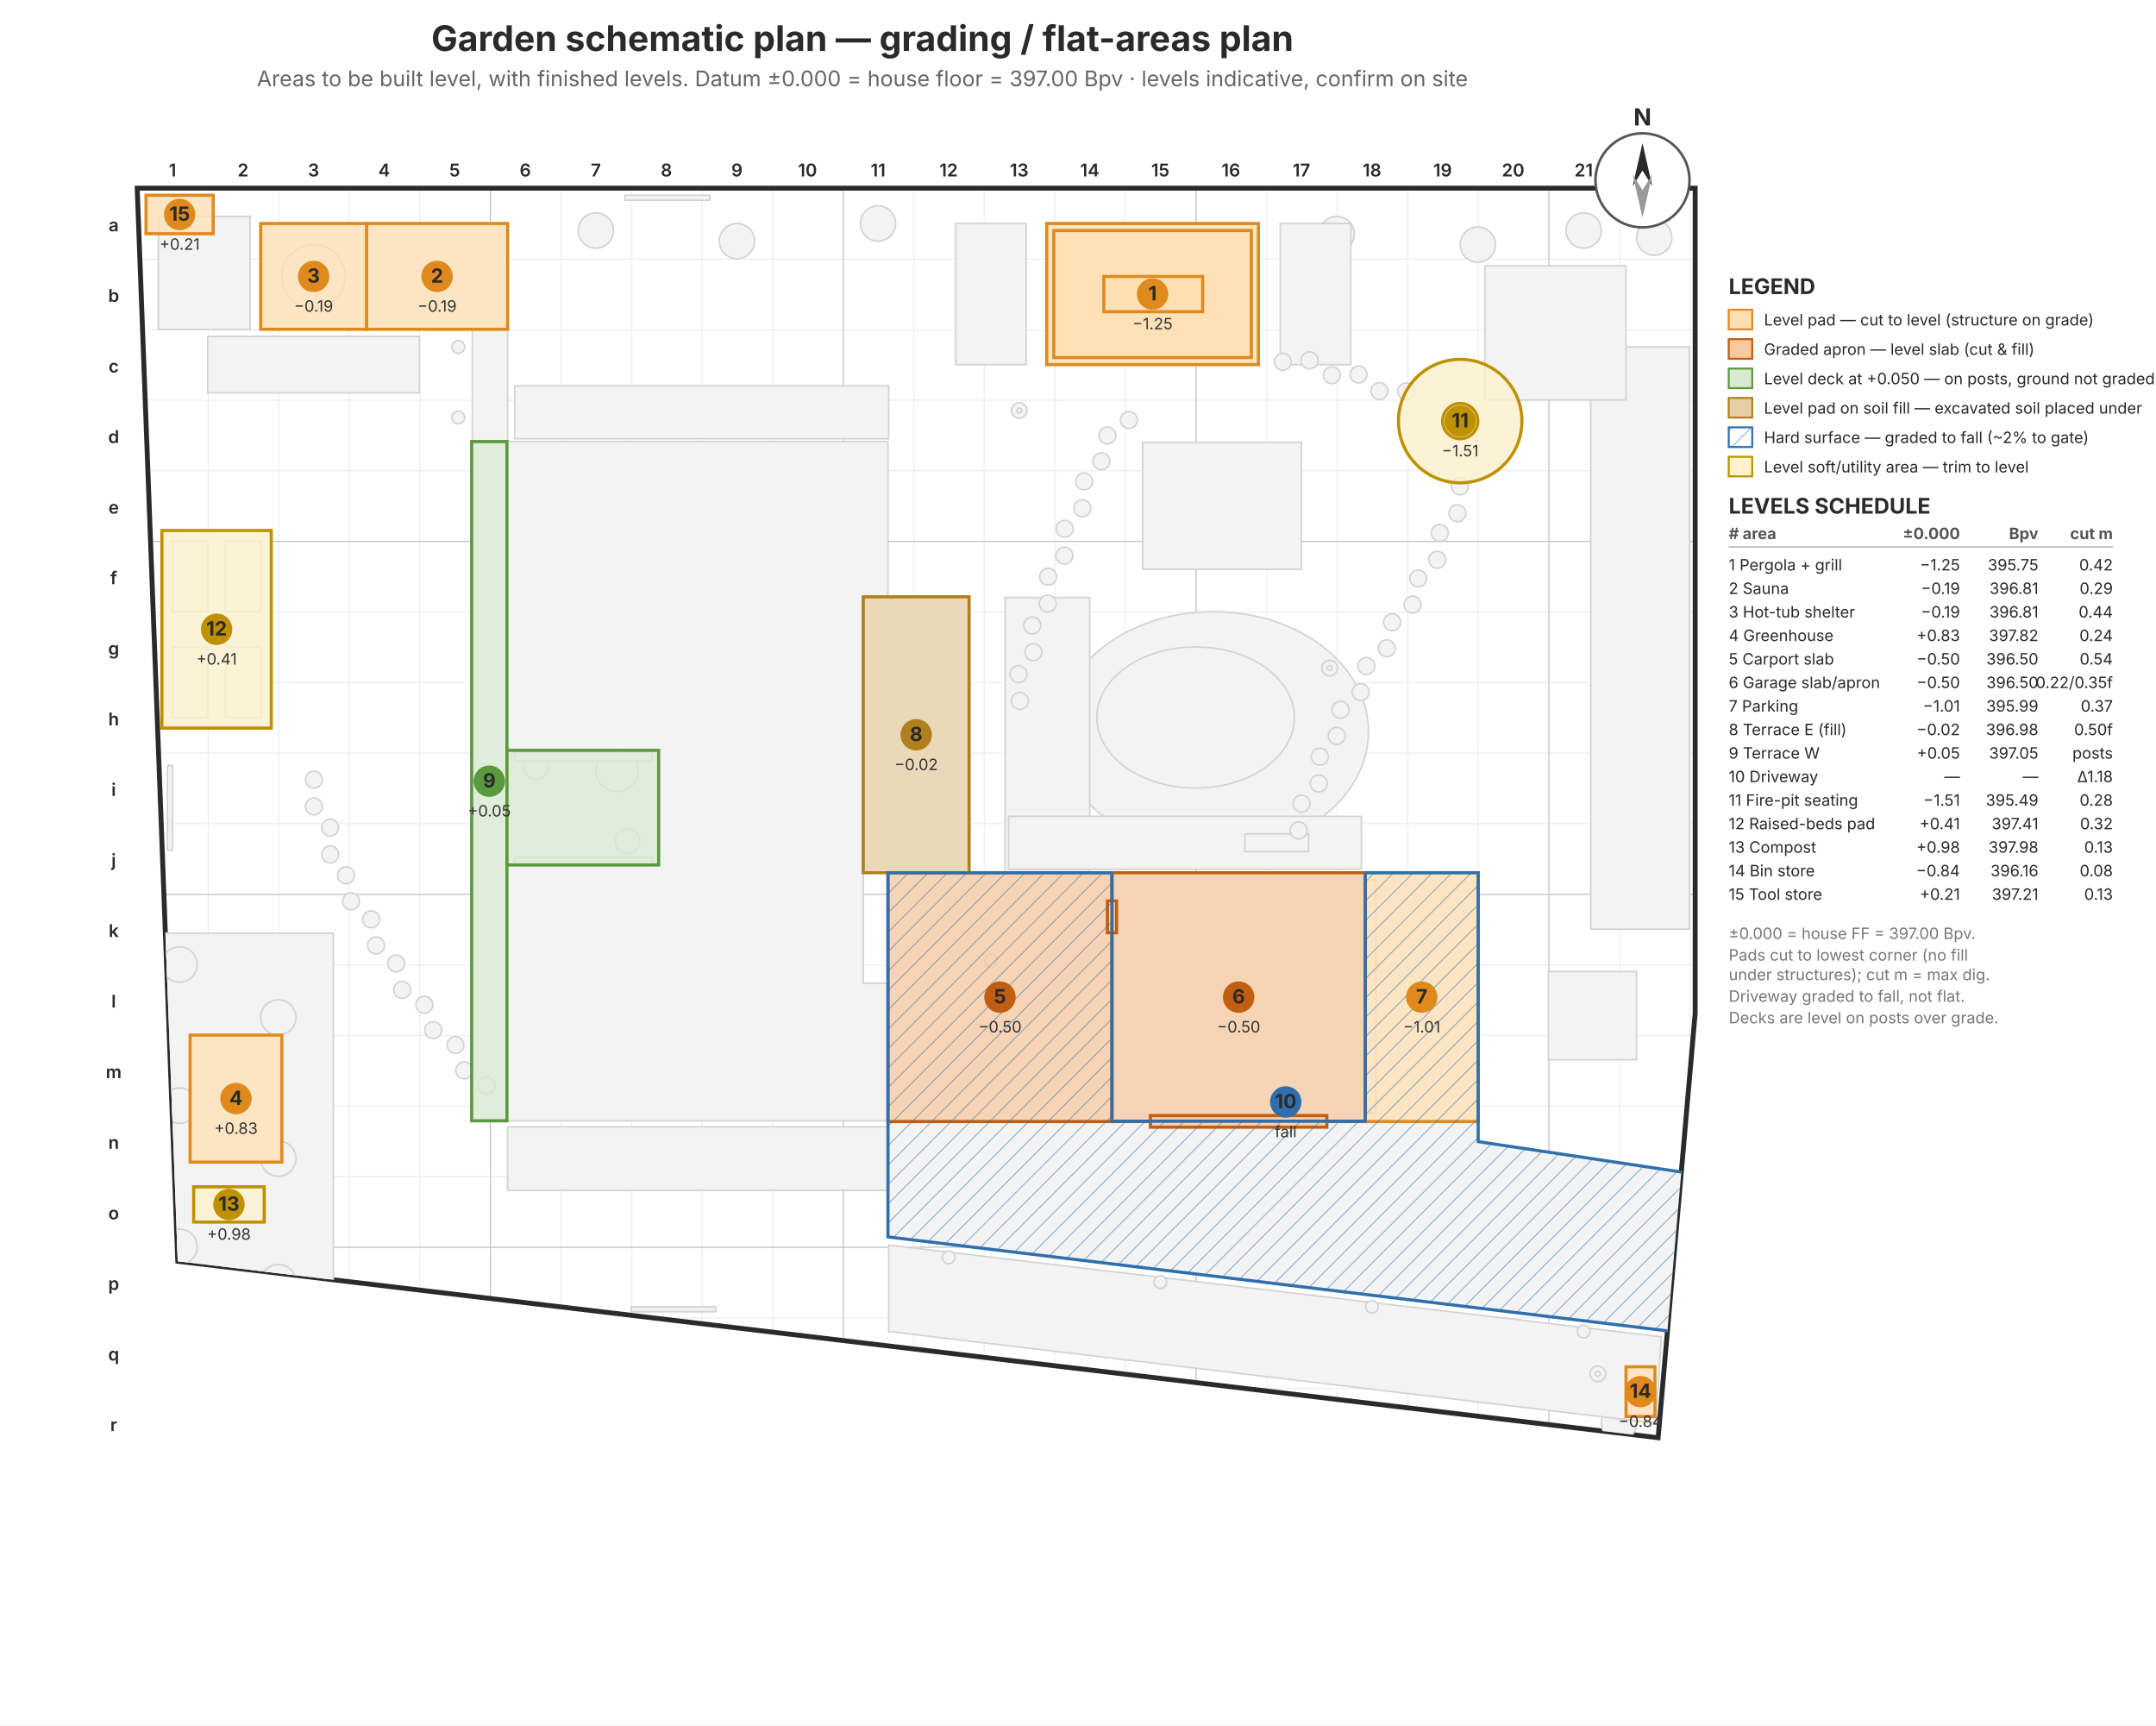
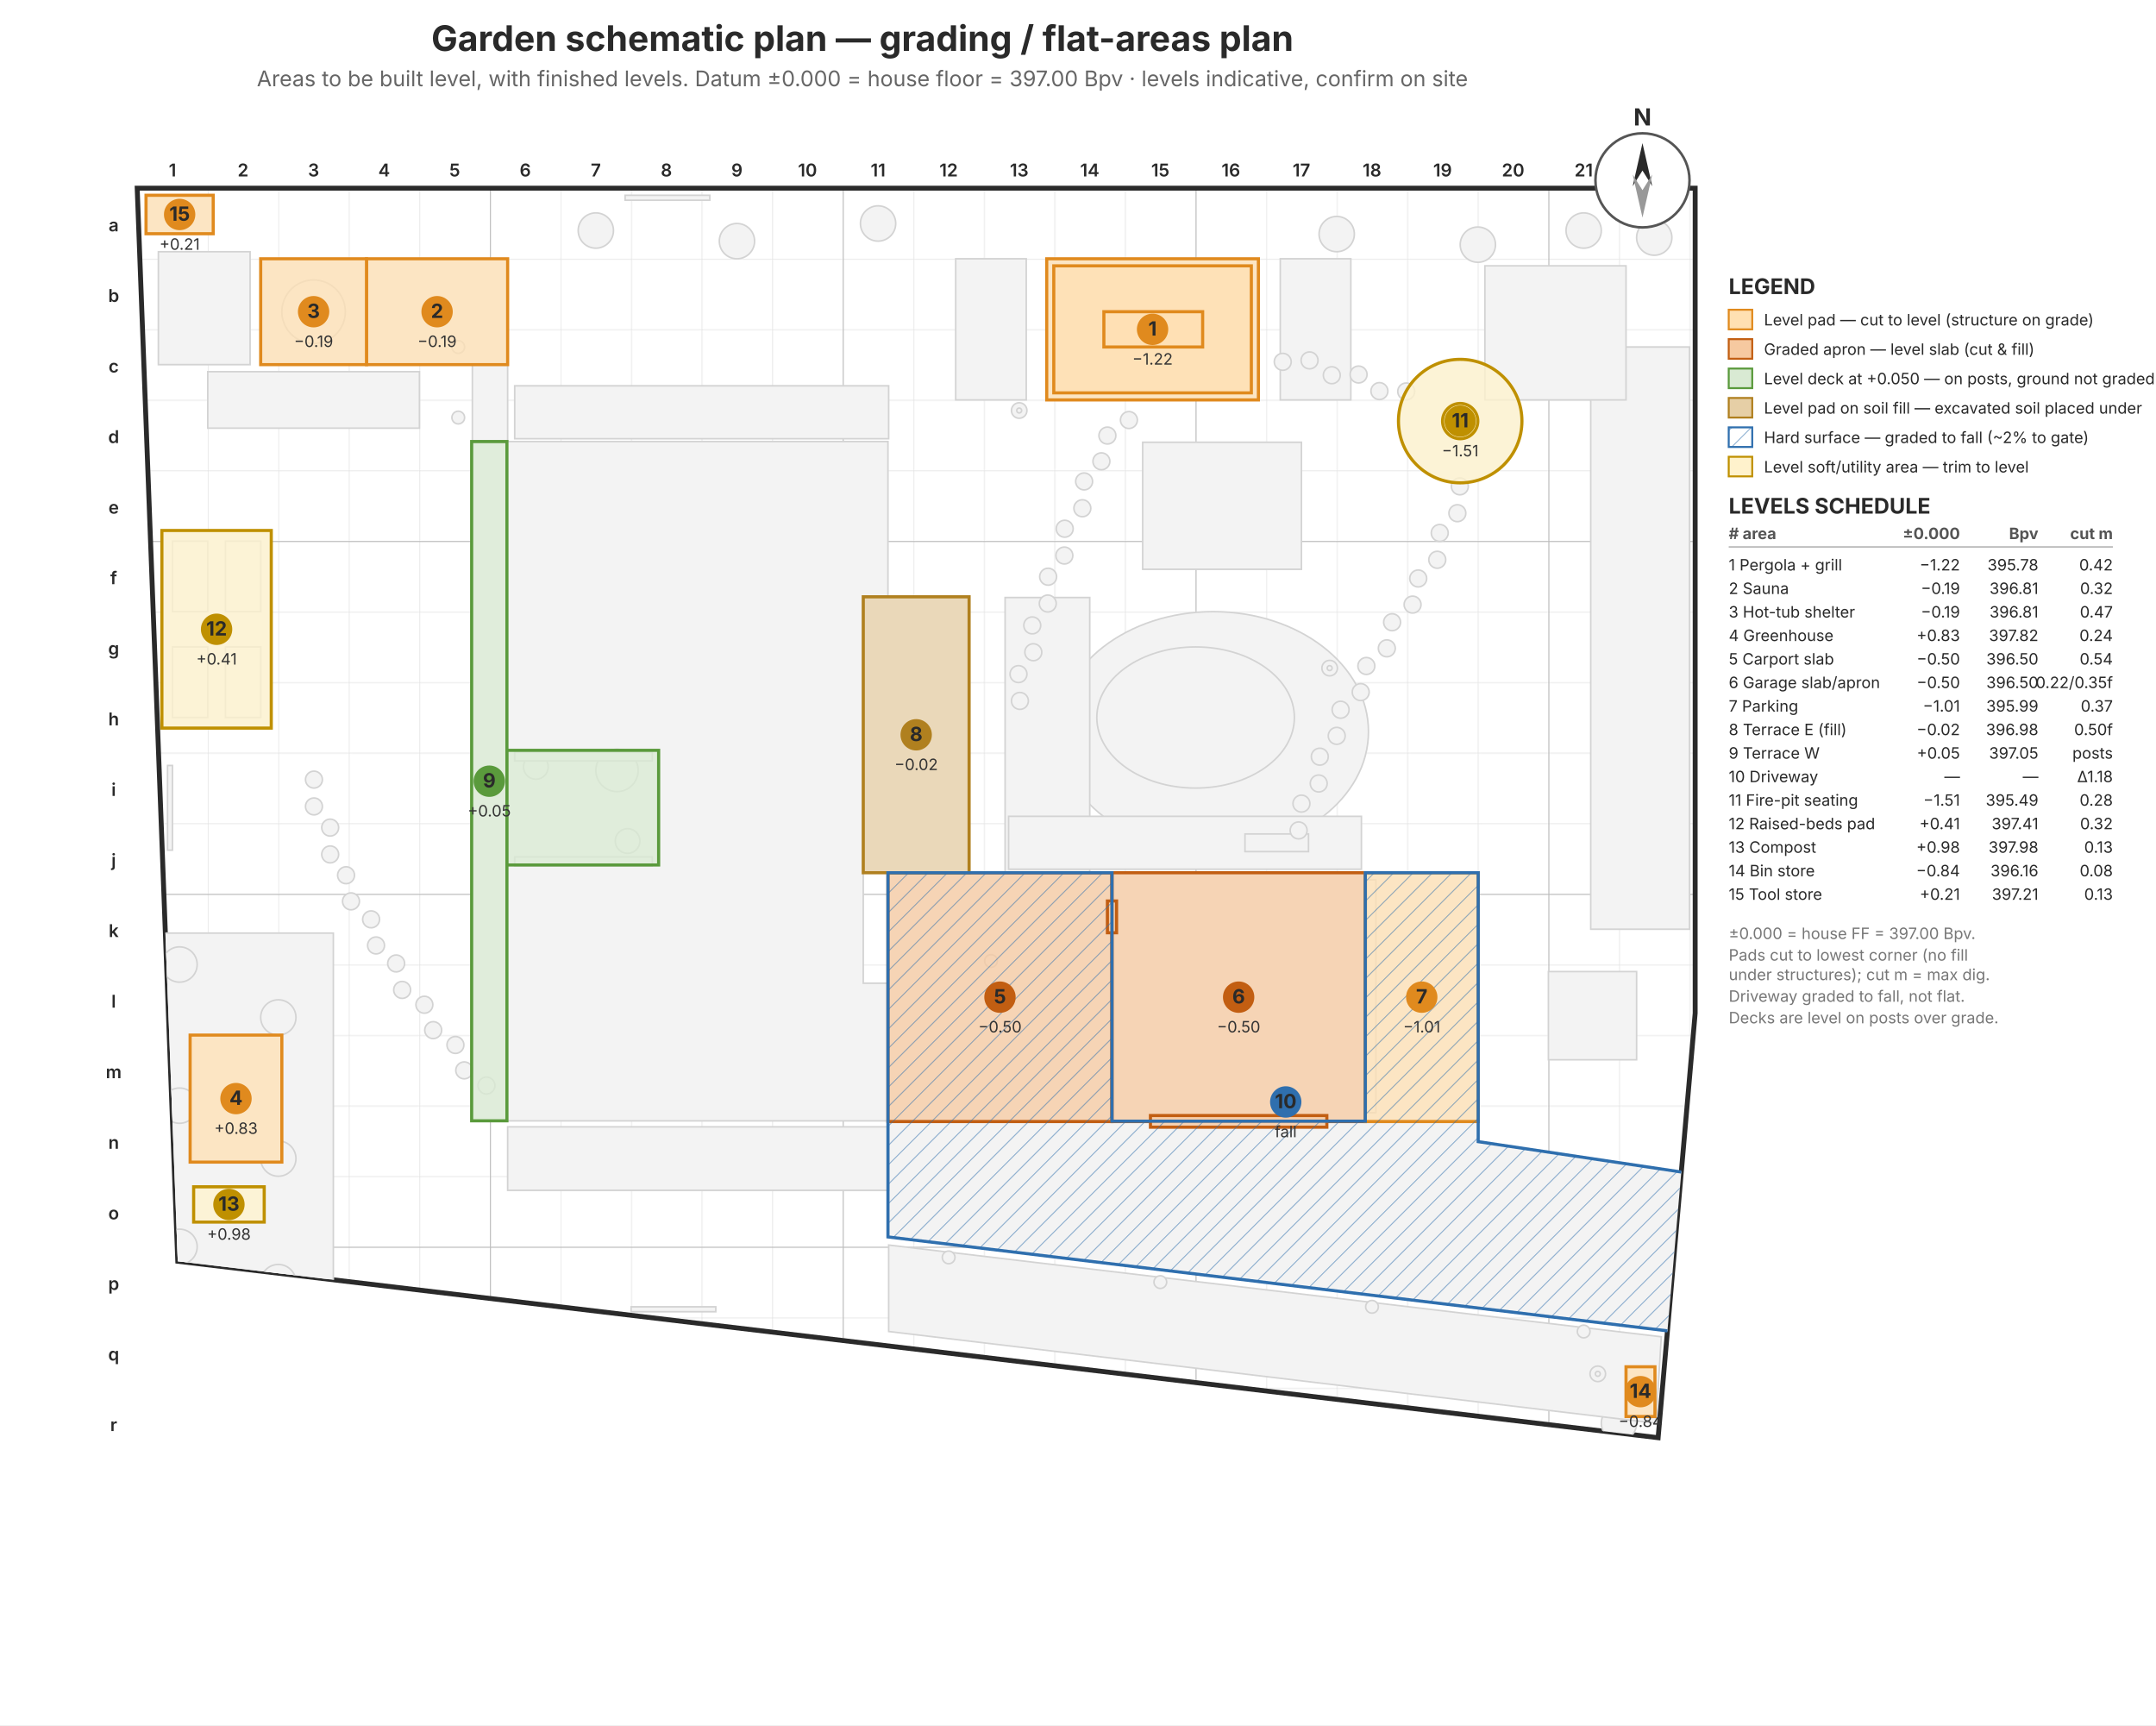
<svg xmlns="http://www.w3.org/2000/svg" viewBox="0 0 1100 880" font-family="-apple-system, BlinkMacSystemFont, sans-serif">
  <defs>
    <pattern id="cellgrid" width="36" height="36" patternUnits="userSpaceOnUse">
      <path d="M 36 0 L 0 0 0 36" fill="none" stroke="#e2e2e2" stroke-width="0.6" />
    </pattern>
    <pattern id="majorgrid" x="0" y="0" width="180" height="180" patternUnits="userSpaceOnUse">
      <rect width="180" height="180" fill="url(#cellgrid)" />
      <path d="M 180 0 L 0 0 0 180" fill="none" stroke="#bcbcbc" stroke-width="1" />
    </pattern>
    <pattern id="fallhatch" width="7" height="7" patternUnits="userSpaceOnUse" patternTransform="rotate(45)">
      <line x1="0" y1="0" x2="0" y2="7" stroke="#2f6fae" stroke-width="1" opacity="0.5" />
    </pattern>
    <clipPath id="plotShape">
      <polygon points="0,0 794.88,0 794.88,420.84 775.98,637.38 20.7,547.38" />
    </clipPath>
  </defs>
  <style>
    text { font-family: -apple-system, sans-serif; fill: #2a2a2a; }
    .title { font-size: 18px; font-weight: 700; text-anchor: middle; }
    .subtitle { font-size: 11px; fill: #666; text-anchor: middle; }
    .axis { font-size: 9px; fill: #777; text-anchor: middle; font-weight: 600; }
    .tag { font-size: 10px; font-weight: 700; text-anchor: middle; }
    .zlvl { font-size: 8px; text-anchor: middle; fill: #333; }
    .ctxlbl { font-size: 8px; fill: #aaa; text-anchor: middle; }
    .panelh { font-size: 11px; font-weight: 700; }
    .th { font-size: 8px; fill: #555; font-weight: 700; }
    .td { font-size: 8px; }
    .note { font-size: 8px; fill: #777; }
  </style>
  <rect x="0" y="0" width="1100" height="880" fill="white" />
  <text x="440" y="26" class="title">Garden schematic plan — grading / flat-areas plan</text>
  <text x="440" y="44" class="subtitle">Areas to be built level, with finished levels. Datum ±0.000 = house floor = 397.00 Bpv · levels indicative, confirm on site</text>
  <g transform="translate(70, 96)">
    <g clip-path="url(#plotShape)">
      <rect x="-50" y="-10" width="900" height="720" fill="url(#majorgrid)" />
    </g>
    <polygon points="0,0 794.88,0 794.88,420.84 775.98,637.38 20.7,547.38" fill="none" stroke="#2a2a2a" stroke-width="2.5" />
    <g class="axis">
      <text x="18" y="-6">1</text>
      <text x="54" y="-6">2</text>
      <text x="90" y="-6">3</text>
      <text x="126" y="-6">4</text>
      <text x="162" y="-6">5</text>
      <text x="198" y="-6">6</text>
      <text x="234" y="-6">7</text>
      <text x="270" y="-6">8</text>
      <text x="306" y="-6">9</text>
      <text x="342" y="-6">10</text>
      <text x="378" y="-6">11</text>
      <text x="414" y="-6">12</text>
      <text x="450" y="-6">13</text>
      <text x="486" y="-6">14</text>
      <text x="522" y="-6">15</text>
      <text x="558" y="-6">16</text>
      <text x="594" y="-6">17</text>
      <text x="630" y="-6">18</text>
      <text x="666" y="-6">19</text>
      <text x="702" y="-6">20</text>
      <text x="738" y="-6">21</text>
      <text x="774" y="-6">22</text>
    </g>
    <g class="axis">
      <text x="-12" y="22">a</text>
      <text x="-12" y="58">b</text>
      <text x="-12" y="94">c</text>
      <text x="-12" y="130">d</text>
      <text x="-12" y="166">e</text>
      <text x="-12" y="202">f</text>
      <text x="-12" y="238">g</text>
      <text x="-12" y="274">h</text>
      <text x="-12" y="310">i</text>
      <text x="-12" y="346">j</text>
      <text x="-12" y="382">k</text>
      <text x="-12" y="418">l</text>
      <text x="-12" y="454">m</text>
      <text x="-12" y="490">n</text>
      <text x="-12" y="526">o</text>
      <text x="-12" y="562">p</text>
      <text x="-12" y="598">q</text>
      <text x="-12" y="634">r</text>
    </g>
    <g clip-path="url(#plotShape)" fill="#f3f3f3" stroke="#d3d3d3" stroke-width="0.8">
      <polygon points="188.64,129.24 383.04,129.24 383.04,208.44 370.44,208.44 370.44,405.54 383.04,405.54 383.04,475.74 188.64,475.74 188.64,345.24 266.04,345.24 266.04,286.74 188.64,286.74" />
      <rect x="170.64" y="129.24" width="18" height="346.5" />
      <rect x="188.64" y="286.74" width="77.4" height="58.5" />
      <rect x="370.44" y="208.44" width="54" height="140.76" />
-       <rect x="171" y="72" width="18" height="57.06" />
+       <rect x="171" y="90" width="18" height="39.06" />
      <rect x="383.04" y="349.2" width="114.3" height="126.9" />
      <rect x="497.34" y="349.2" width="129.24" height="126.9" />
      <rect x="516.96" y="473.04" width="90" height="5.94" />
      <rect x="495" y="363.6" width="4.68" height="16.2" />
      <rect x="626.58" y="349.2" width="57.6" height="126.9" />
      <polygon points="383.04,349.2 497.34,349.2 497.34,475.92 626.58,475.92 626.58,349.2 684.18,349.2 684.18,486.36 788.94,502.02 781.92,583.02 383.04,534.96" />
      <line x1="788.94" y1="502.02" x2="781.92" y2="583.02" />
      <rect x="759.6" y="601.2" width="14.76" height="25.38" />
      <rect x="720" y="399.6" width="45" height="45" />
      <ellipse cx="549" cy="277.2" rx="79.2" ry="61.2" />
      <ellipse cx="540" cy="270" rx="50.4" ry="36" />
      <circle cx="675" cy="118.8" r="31.5" />
      <circle cx="675" cy="118.8" r="9" />
      <circle cx="675" cy="118.8" r="5.76" />
      <circle cx="234" cy="21.6" r="9" />
      <circle cx="306" cy="27" r="9" />
      <circle cx="378" cy="18" r="9" />
      <circle cx="612" cy="23.4" r="9" />
      <circle cx="684" cy="28.8" r="9" />
      <circle cx="738" cy="21.6" r="9" />
      <circle cx="774" cy="25.2" r="9" />
      <circle cx="765" cy="144" r="9" />
      <circle cx="765" cy="216" r="9" />
      <circle cx="765" cy="288" r="9" />
      <circle cx="765" cy="360" r="9" />
      <circle cx="756" cy="594" r="9" />
      <circle cx="756" cy="630" r="9" />
-       <rect x="117" y="18" width="72" height="54" />
-       <rect x="63" y="18" width="54" height="54" />
+       <rect x="117" y="36" width="72" height="54" />
+       <rect x="63" y="36" width="54" height="54" />
      <rect x="4.5" y="3.6" width="34.29" height="19.62" />
-       <circle cx="90" cy="45" r="16.2" />
-       <rect x="464.04" y="18" width="108" height="72" />
-       <rect x="467.64" y="21.6" width="100.8" height="64.8" />
-       <rect x="493.2" y="45" width="50.4" height="18" />
+       <circle cx="90" cy="63" r="16.2" />
+       <rect x="464.04" y="36" width="108" height="72" />
+       <rect x="467.64" y="39.6" width="100.8" height="64.8" />
+       <rect x="493.2" y="63" width="50.4" height="18" />
      <rect x="12.6" y="174.6" width="55.8" height="100.8" />
      <rect x="18" y="180" width="18" height="36" />
      <rect x="18" y="234" width="18" height="36" />
      <rect x="45" y="180" width="18" height="36" />
      <rect x="45" y="234" width="18" height="36" />
      <rect x="248.94" y="3.6" width="43.2" height="2.52" />
      <rect x="15.48" y="294.48" width="2.52" height="43.2" />
      <rect x="252" y="570.6" width="43.2" height="2.52" />
      <rect x="3.6" y="383.4" width="93.6" height="190.8" />
      <rect x="0" y="379.98" width="100.08" height="199.98" />
      <circle cx="21.6" cy="396" r="9" />
      <circle cx="72" cy="423" r="9" />
      <circle cx="21.6" cy="468" r="9" />
      <circle cx="72" cy="495" r="9" />
      <circle cx="21.6" cy="540" r="9" />
      <circle cx="72" cy="558" r="9" />
      <rect x="27" y="432" width="46.8" height="64.8" />
      <rect x="28.8" y="509.4" width="36" height="18" />
      <rect x="442.8" y="208.8" width="43.2" height="140.4" />
      <rect x="513" y="129.6" width="81" height="64.8" />
-       <rect x="10.8" y="14.4" width="46.8" height="57.6" />
-       <rect x="36" y="75.6" width="108" height="28.8" />
-       <rect x="417.6" y="18" width="36" height="72" />
-       <rect x="583.2" y="18" width="36" height="72" />
+       <rect x="10.8" y="32.4" width="46.8" height="57.6" />
+       <rect x="36" y="93.6" width="108" height="28.8" />
+       <rect x="417.6" y="36" width="36" height="72" />
+       <rect x="583.2" y="36" width="36" height="72" />
      <polygon points="383.4,539.1 777.6,585.9 774.9,630 383.4,583.2" />
      <rect x="741.6" y="81" width="50.4" height="297" />
      <circle cx="203.4" cy="295.2" r="6.3" />
      <circle cx="244.8" cy="297" r="10.8" />
      <circle cx="250.2" cy="333" r="6.3" />
      <rect x="192.6" y="100.8" width="190.8" height="27" />
      <rect x="189" y="478.8" width="194.4" height="32.4" />
      <rect x="444.6" y="320.4" width="180" height="27" />
      <rect x="627.48" y="352.8" width="4.5" height="118.8" />
      <rect x="192.6" y="287.64" width="70.2" height="4.5" />
      <rect x="192.6" y="341.1" width="70.2" height="4.5" />
      <rect x="565.2" y="329.4" width="32.4" height="9" />
      <rect x="687.6" y="39.6" width="72" height="68.4" />
      <circle cx="178.2" cy="457.74" r="4.32" />
      <circle cx="166.86" cy="450" r="4.32" />
      <circle cx="162.36" cy="437.04" r="4.32" />
      <circle cx="151.02" cy="429.48" r="4.32" />
      <circle cx="146.52" cy="416.52" r="4.32" />
      <circle cx="135.18" cy="408.96" r="4.32" />
      <circle cx="132.12" cy="395.46" r="4.32" />
      <circle cx="121.86" cy="386.28" r="4.32" />
      <circle cx="119.34" cy="372.96" r="4.32" />
      <circle cx="109.08" cy="363.78" r="4.32" />
      <circle cx="106.56" cy="350.46" r="4.32" />
      <circle cx="98.46" cy="339.84" r="4.32" />
      <circle cx="98.46" cy="326.16" r="4.32" />
      <circle cx="90.18" cy="315.36" r="4.32" />
      <circle cx="90.18" cy="301.68" r="4.32" />
      <circle cx="450.36" cy="261.54" r="4.32" />
      <circle cx="449.64" cy="247.86" r="4.32" />
      <circle cx="457.2" cy="236.7" r="4.32" />
      <circle cx="456.66" cy="223.02" r="4.32" />
      <circle cx="464.58" cy="211.86" r="4.32" />
      <circle cx="464.76" cy="198.18" r="4.32" />
      <circle cx="473.04" cy="187.38" r="4.32" />
      <circle cx="473.22" cy="173.7" r="4.32" />
      <circle cx="482.22" cy="163.26" r="4.32" />
      <circle cx="483.12" cy="149.58" r="4.32" />
      <circle cx="491.94" cy="139.32" r="4.32" />
      <circle cx="495" cy="126.18" r="4.32" />
      <circle cx="505.98" cy="118.26" r="4.32" />
      <circle cx="584.46" cy="88.56" r="4.32" />
      <circle cx="598.14" cy="87.84" r="4.32" />
      <circle cx="609.48" cy="95.4" r="4.32" />
      <circle cx="623.16" cy="95.04" r="4.32" />
      <circle cx="633.78" cy="103.5" r="4.32" />
      <circle cx="647.46" cy="103.68" r="4.32" />
      <circle cx="674.82" cy="152.1" r="4.32" />
      <circle cx="673.56" cy="165.78" r="4.32" />
      <circle cx="664.56" cy="175.86" r="4.32" />
      <circle cx="663.3" cy="189.54" r="4.32" />
      <circle cx="653.58" cy="199.08" r="4.32" />
      <circle cx="650.7" cy="212.4" r="4.32" />
      <circle cx="640.26" cy="221.4" r="4.32" />
      <circle cx="637.56" cy="234.72" r="4.32" />
      <circle cx="627.12" cy="243.72" r="4.32" />
      <circle cx="624.24" cy="257.04" r="4.32" />
      <circle cx="613.98" cy="266.04" r="4.32" />
      <circle cx="612" cy="279.36" r="4.32" />
      <circle cx="603.36" cy="289.98" r="4.32" />
      <circle cx="602.82" cy="303.66" r="4.32" />
      <circle cx="594" cy="313.92" r="4.32" />
      <circle cx="592.56" cy="327.6" r="4.32" />
      <circle cx="414" cy="545.4" r="3.24" />
      <circle cx="522" cy="558" r="3.24" />
      <circle cx="630" cy="570.6" r="3.24" />
      <circle cx="738" cy="583.2" r="3.24" />
      <circle cx="163.8" cy="81" r="3.24" />
      <circle cx="163.8" cy="117" r="3.24" />
      <circle cx="435.6" cy="394.2" r="3.24" />
      <circle cx="745.2" cy="604.8" r="3.96" />
      <circle cx="745.2" cy="604.8" r="1.26" />
      <circle cx="608.4" cy="244.8" r="3.96" />
      <circle cx="608.4" cy="244.8" r="1.26" />
      <circle cx="450" cy="113.4" r="3.96" />
      <circle cx="450" cy="113.4" r="1.26" />
    </g>
    <g clip-path="url(#plotShape)">
-       <rect x="464.04" y="18" width="108" height="72" fill="#ffe0b2" fill-opacity="0.75" stroke="#e08a1e" stroke-width="1.6" />
-       <rect x="467.64" y="21.6" width="100.8" height="64.8" fill="#ffe0b2" fill-opacity="0.75" stroke="#e08a1e" stroke-width="1.6" />
-       <rect x="493.2" y="45" width="50.4" height="18" fill="#ffe0b2" fill-opacity="0.75" stroke="#e08a1e" stroke-width="1.6" />
-       <rect x="117" y="18" width="72" height="54" fill="#ffe0b2" fill-opacity="0.75" stroke="#e08a1e" stroke-width="1.6" />
-       <rect x="63" y="18" width="54" height="54" fill="#ffe0b2" fill-opacity="0.75" stroke="#e08a1e" stroke-width="1.6" />
+       <rect x="464.04" y="36" width="108" height="72" fill="#ffe0b2" fill-opacity="0.75" stroke="#e08a1e" stroke-width="1.6" />
+       <rect x="467.64" y="39.6" width="100.8" height="64.8" fill="#ffe0b2" fill-opacity="0.75" stroke="#e08a1e" stroke-width="1.6" />
+       <rect x="493.2" y="63" width="50.4" height="18" fill="#ffe0b2" fill-opacity="0.75" stroke="#e08a1e" stroke-width="1.6" />
+       <rect x="117" y="36" width="72" height="54" fill="#ffe0b2" fill-opacity="0.75" stroke="#e08a1e" stroke-width="1.6" />
+       <rect x="63" y="36" width="54" height="54" fill="#ffe0b2" fill-opacity="0.75" stroke="#e08a1e" stroke-width="1.6" />
      <rect x="27" y="432" width="46.8" height="64.8" fill="#ffe0b2" fill-opacity="0.75" stroke="#e08a1e" stroke-width="1.6" />
      <rect x="383.04" y="349.2" width="114.3" height="126.9" fill="#f6c9a0" fill-opacity="0.75" stroke="#c25e12" stroke-width="1.6" />
      <rect x="497.34" y="349.2" width="129.24" height="126.9" fill="#f6c9a0" fill-opacity="0.75" stroke="#c25e12" stroke-width="1.6" />
      <rect x="516.96" y="473.04" width="90" height="5.94" fill="#f6c9a0" fill-opacity="0.75" stroke="#c25e12" stroke-width="1.6" />
      <rect x="495" y="363.6" width="4.68" height="16.2" fill="#f6c9a0" fill-opacity="0.75" stroke="#c25e12" stroke-width="1.6" />
      <rect x="626.58" y="349.2" width="57.6" height="126.9" fill="#ffe0b2" fill-opacity="0.75" stroke="#e08a1e" stroke-width="1.6" />
      <rect x="370.44" y="208.44" width="54" height="140.76" fill="#e6cfa6" fill-opacity="0.75" stroke="#b0801f" stroke-width="1.6" />
      <rect x="170.64" y="129.24" width="18" height="346.5" fill="#d9ead3" fill-opacity="0.75" stroke="#5a9a3c" stroke-width="1.6" />
      <rect x="188.64" y="286.74" width="77.4" height="58.5" fill="#d9ead3" fill-opacity="0.75" stroke="#5a9a3c" stroke-width="1.6" />
      <polygon points="383.04,349.2 497.34,349.2 497.34,475.92 626.58,475.92 626.58,349.2 684.18,349.2 684.18,486.36 788.94,502.02 781.92,583.02 383.04,534.96" fill="url(#fallhatch)" stroke="#2f6fae" stroke-width="1.6" />
      <circle cx="675" cy="118.8" r="31.5" fill="#fff2cc" fill-opacity="0.75" stroke="#bf9000" stroke-width="1.6" />
      <circle cx="675" cy="118.8" r="9" fill="#fff2cc" fill-opacity="0.75" stroke="#bf9000" stroke-width="1.6" />
      <circle cx="675" cy="118.8" r="5.76" fill="#fff2cc" fill-opacity="0.75" stroke="#bf9000" stroke-width="1.6" />
      <rect x="12.6" y="174.6" width="55.8" height="100.8" fill="#fff2cc" fill-opacity="0.75" stroke="#bf9000" stroke-width="1.6" />
      <rect x="28.8" y="509.4" width="36" height="18" fill="#fff2cc" fill-opacity="0.75" stroke="#bf9000" stroke-width="1.6" />
      <rect x="759.6" y="601.2" width="14.76" height="25.38" fill="#ffe0b2" fill-opacity="0.75" stroke="#e08a1e" stroke-width="1.6" />
      <rect x="4.5" y="3.6" width="34.29" height="19.62" fill="#ffe0b2" fill-opacity="0.75" stroke="#e08a1e" stroke-width="1.6" />
    </g>
-     <circle cx="518.04" cy="54" r="8" fill="#e08a1e" />
-     <text x="518.04" y="57.2" class="tag" fill="#fff">1</text>
-     <text x="518.04" y="72" class="zlvl">−1.25</text>
-     <circle cx="153" cy="45" r="8" fill="#e08a1e" />
-     <text x="153" y="48.2" class="tag" fill="#fff">2</text>
-     <text x="153" y="63" class="zlvl">−0.19</text>
-     <circle cx="90" cy="45" r="8" fill="#e08a1e" />
-     <text x="90" y="48.2" class="tag" fill="#fff">3</text>
-     <text x="90" y="63" class="zlvl">−0.19</text>
+     <circle cx="518.04" cy="72" r="8" fill="#e08a1e" />
+     <text x="518.04" y="75.2" class="tag" fill="#fff">1</text>
+     <text x="518.04" y="90" class="zlvl">−1.22</text>
+     <circle cx="153" cy="63" r="8" fill="#e08a1e" />
+     <text x="153" y="66.2" class="tag" fill="#fff">2</text>
+     <text x="153" y="81" class="zlvl">−0.19</text>
+     <circle cx="90" cy="63" r="8" fill="#e08a1e" />
+     <text x="90" y="66.2" class="tag" fill="#fff">3</text>
+     <text x="90" y="81" class="zlvl">−0.19</text>
    <circle cx="50.4" cy="464.4" r="8" fill="#e08a1e" />
    <text x="50.4" y="467.6" class="tag" fill="#fff">4</text>
    <text x="50.4" y="482.4" class="zlvl">+0.83</text>
    <circle cx="440.19" cy="412.65" r="8" fill="#c25e12" />
    <text x="440.19" y="415.85" class="tag" fill="#fff">5</text>
    <text x="440.19" y="430.65" class="zlvl">−0.50</text>
    <circle cx="561.96" cy="412.65" r="8" fill="#c25e12" />
    <text x="561.96" y="415.85" class="tag" fill="#fff">6</text>
    <text x="561.96" y="430.65" class="zlvl">−0.50</text>
    <circle cx="655.38" cy="412.65" r="8" fill="#e08a1e" />
    <text x="655.38" y="415.85" class="tag" fill="#fff">7</text>
    <text x="655.38" y="430.65" class="zlvl">−1.01</text>
    <circle cx="397.44" cy="278.82" r="8" fill="#b0801f" />
    <text x="397.44" y="282.02" class="tag" fill="#fff">8</text>
    <text x="397.44" y="296.82" class="zlvl">−0.02</text>
    <circle cx="179.64" cy="302.49" r="8" fill="#5a9a3c" />
    <text x="179.64" y="305.69" class="tag" fill="#fff">9</text>
    <text x="179.64" y="320.49" class="zlvl">+0.05</text>
    <circle cx="585.99" cy="466.11" r="8" fill="#2f6fae" />
    <text x="585.99" y="469.31" class="tag" fill="#fff">10</text>
    <text x="585.99" y="484.11" class="zlvl">fall</text>
    <circle cx="675" cy="118.8" r="8" fill="#bf9000" />
    <text x="675" y="122" class="tag" fill="#fff">11</text>
    <text x="675" y="136.8" class="zlvl">−1.51</text>
    <circle cx="40.5" cy="225" r="8" fill="#bf9000" />
    <text x="40.5" y="228.2" class="tag" fill="#fff">12</text>
    <text x="40.5" y="243" class="zlvl">+0.41</text>
    <circle cx="46.8" cy="518.4" r="8" fill="#bf9000" />
    <text x="46.8" y="521.6" class="tag" fill="#fff">13</text>
    <text x="46.8" y="536.4" class="zlvl">+0.98</text>
    <circle cx="766.98" cy="613.89" r="8" fill="#e08a1e" />
    <text x="766.98" y="617.09" class="tag" fill="#fff">14</text>
    <text x="766.98" y="631.89" class="zlvl">−0.84</text>
    <circle cx="21.65" cy="13.41" r="8" fill="#e08a1e" />
    <text x="21.65" y="16.61" class="tag" fill="#fff">15</text>
    <text x="21.65" y="31.41" class="zlvl">+0.21</text>
  </g>
  <g transform="translate(838, 92)">
    <circle cx="0" cy="0" r="24" fill="white" stroke="#555" stroke-width="1.3" />
    <path d="M 0 -19 L 5 3 L 0 -5 L -5 3 Z" fill="#2a2a2a" />
    <path d="M 0 5 L 5 -3 L 0 19 L -5 -3 Z" fill="#999" />
    <text x="0" y="-28" font-size="12" font-weight="700" text-anchor="middle">N</text>
  </g>
  <g transform="translate(882, 150)">
    <text x="0" y="0" class="panelh">LEGEND</text>
    <rect x="0" y="8" width="12" height="10" fill="#ffe0b2" stroke="#e08a1e" stroke-width="1" />
    <text x="18" y="16" class="td">Level pad — cut to level (structure on grade)</text>
    <rect x="0" y="23" width="12" height="10" fill="#f6c9a0" stroke="#c25e12" stroke-width="1" />
    <text x="18" y="31" class="td">Graded apron — level slab (cut &amp; fill)</text>
    <rect x="0" y="38" width="12" height="10" fill="#d9ead3" stroke="#5a9a3c" stroke-width="1" />
    <text x="18" y="46" class="td">Level deck at +0.050 — on posts, ground not graded</text>
    <rect x="0" y="53" width="12" height="10" fill="#e6cfa6" stroke="#b0801f" stroke-width="1" />
    <text x="18" y="61" class="td">Level pad on soil fill — excavated soil placed under</text>
    <rect x="0" y="68" width="12" height="10" fill="url(#fallhatch)" stroke="#2f6fae" stroke-width="1" />
    <text x="18" y="76" class="td">Hard surface — graded to fall (~2% to gate)</text>
    <rect x="0" y="83" width="12" height="10" fill="#fff2cc" stroke="#bf9000" stroke-width="1" />
    <text x="18" y="91" class="td">Level soft/utility area — trim to level</text>
    <text x="0" y="112" class="panelh">LEVELS SCHEDULE</text>
    <text x="0" y="125" class="th">#  area</text>
    <text x="118" y="125" class="th" text-anchor="end">±0.000</text>
    <text x="158" y="125" class="th" text-anchor="end">Bpv</text>
    <text x="196" y="125" class="th" text-anchor="end">cut m</text>
    <line x1="0" y1="129" x2="196" y2="129" stroke="#bbb" stroke-width="0.8" />
    <text x="0" y="141" class="td">1  Pergola + grill</text>
-     <text x="118" y="141" class="td" text-anchor="end">−1.25</text>
-     <text x="158" y="141" class="td" text-anchor="end">395.75</text>
+     <text x="118" y="141" class="td" text-anchor="end">−1.22</text>
+     <text x="158" y="141" class="td" text-anchor="end">395.78</text>
    <text x="196" y="141" class="td" text-anchor="end">0.42</text>
    <text x="0" y="153" class="td">2  Sauna</text>
    <text x="118" y="153" class="td" text-anchor="end">−0.19</text>
    <text x="158" y="153" class="td" text-anchor="end">396.81</text>
-     <text x="196" y="153" class="td" text-anchor="end">0.29</text>
+     <text x="196" y="153" class="td" text-anchor="end">0.32</text>
    <text x="0" y="165" class="td">3  Hot-tub shelter</text>
    <text x="118" y="165" class="td" text-anchor="end">−0.19</text>
    <text x="158" y="165" class="td" text-anchor="end">396.81</text>
-     <text x="196" y="165" class="td" text-anchor="end">0.44</text>
+     <text x="196" y="165" class="td" text-anchor="end">0.47</text>
    <text x="0" y="177" class="td">4  Greenhouse</text>
    <text x="118" y="177" class="td" text-anchor="end">+0.83</text>
    <text x="158" y="177" class="td" text-anchor="end">397.82</text>
    <text x="196" y="177" class="td" text-anchor="end">0.24</text>
    <text x="0" y="189" class="td">5  Carport slab</text>
    <text x="118" y="189" class="td" text-anchor="end">−0.50</text>
    <text x="158" y="189" class="td" text-anchor="end">396.50</text>
    <text x="196" y="189" class="td" text-anchor="end">0.54</text>
    <text x="0" y="201" class="td">6  Garage slab/apron</text>
    <text x="118" y="201" class="td" text-anchor="end">−0.50</text>
    <text x="158" y="201" class="td" text-anchor="end">396.50</text>
    <text x="196" y="201" class="td" text-anchor="end">0.22/0.35f</text>
    <text x="0" y="213" class="td">7  Parking</text>
    <text x="118" y="213" class="td" text-anchor="end">−1.01</text>
    <text x="158" y="213" class="td" text-anchor="end">395.99</text>
    <text x="196" y="213" class="td" text-anchor="end">0.37</text>
    <text x="0" y="225" class="td">8  Terrace E (fill)</text>
    <text x="118" y="225" class="td" text-anchor="end">−0.02</text>
    <text x="158" y="225" class="td" text-anchor="end">396.98</text>
    <text x="196" y="225" class="td" text-anchor="end">0.50f</text>
    <text x="0" y="237" class="td">9  Terrace W</text>
    <text x="118" y="237" class="td" text-anchor="end">+0.05</text>
    <text x="158" y="237" class="td" text-anchor="end">397.05</text>
    <text x="196" y="237" class="td" text-anchor="end">posts</text>
    <text x="0" y="249" class="td">10  Driveway</text>
    <text x="118" y="249" class="td" text-anchor="end">—</text>
    <text x="158" y="249" class="td" text-anchor="end">—</text>
    <text x="196" y="249" class="td" text-anchor="end">Δ1.18</text>
    <text x="0" y="261" class="td">11  Fire-pit seating</text>
    <text x="118" y="261" class="td" text-anchor="end">−1.51</text>
    <text x="158" y="261" class="td" text-anchor="end">395.49</text>
    <text x="196" y="261" class="td" text-anchor="end">0.28</text>
    <text x="0" y="273" class="td">12  Raised-beds pad</text>
    <text x="118" y="273" class="td" text-anchor="end">+0.41</text>
    <text x="158" y="273" class="td" text-anchor="end">397.41</text>
    <text x="196" y="273" class="td" text-anchor="end">0.32</text>
    <text x="0" y="285" class="td">13  Compost</text>
    <text x="118" y="285" class="td" text-anchor="end">+0.98</text>
    <text x="158" y="285" class="td" text-anchor="end">397.98</text>
    <text x="196" y="285" class="td" text-anchor="end">0.13</text>
    <text x="0" y="297" class="td">14  Bin store</text>
    <text x="118" y="297" class="td" text-anchor="end">−0.84</text>
    <text x="158" y="297" class="td" text-anchor="end">396.16</text>
    <text x="196" y="297" class="td" text-anchor="end">0.08</text>
    <text x="0" y="309" class="td">15  Tool store</text>
    <text x="118" y="309" class="td" text-anchor="end">+0.21</text>
    <text x="158" y="309" class="td" text-anchor="end">397.21</text>
    <text x="196" y="309" class="td" text-anchor="end">0.13</text>
    <text x="0" y="329" class="note">±0.000 = house FF = 397.00 Bpv.</text>
    <text x="0" y="340" class="note">Pads cut to lowest corner (no fill</text>
    <text x="0" y="350" class="note">under structures); cut m = max dig.</text>
    <text x="0" y="361" class="note">Driveway graded to fall, not flat.</text>
    <text x="0" y="372" class="note">Decks are level on posts over grade.</text>
  </g>
</svg>
